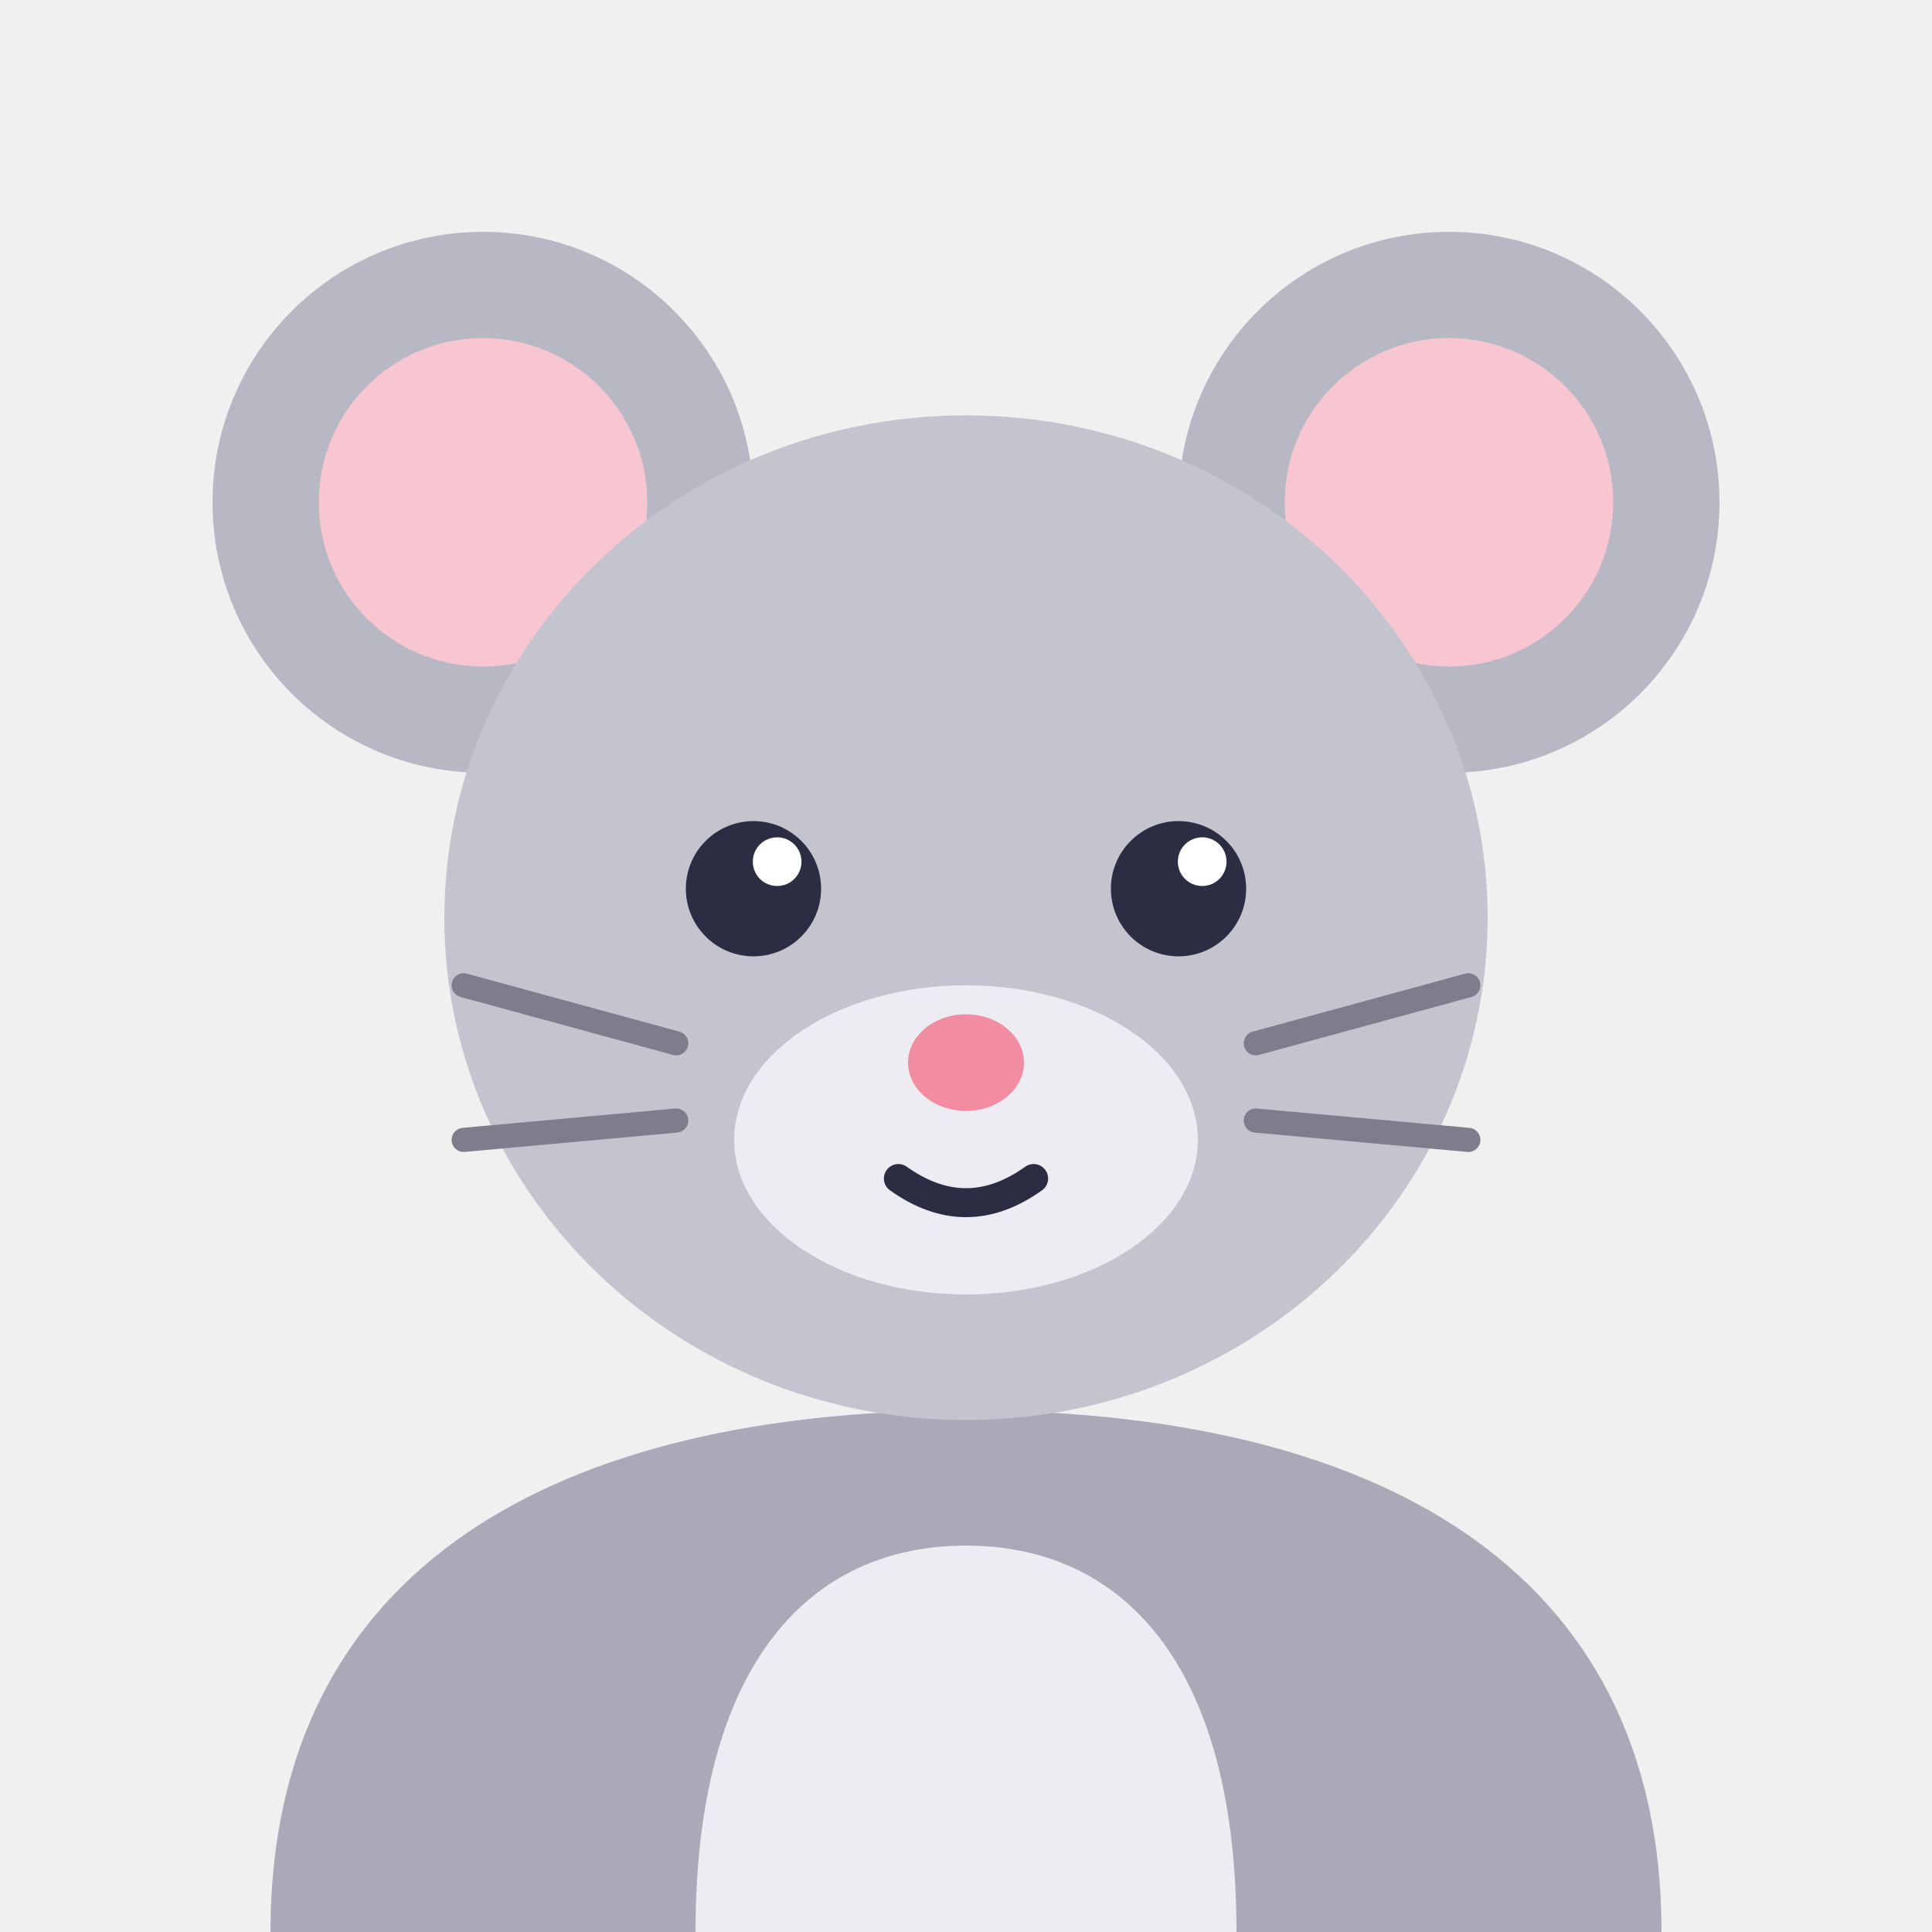
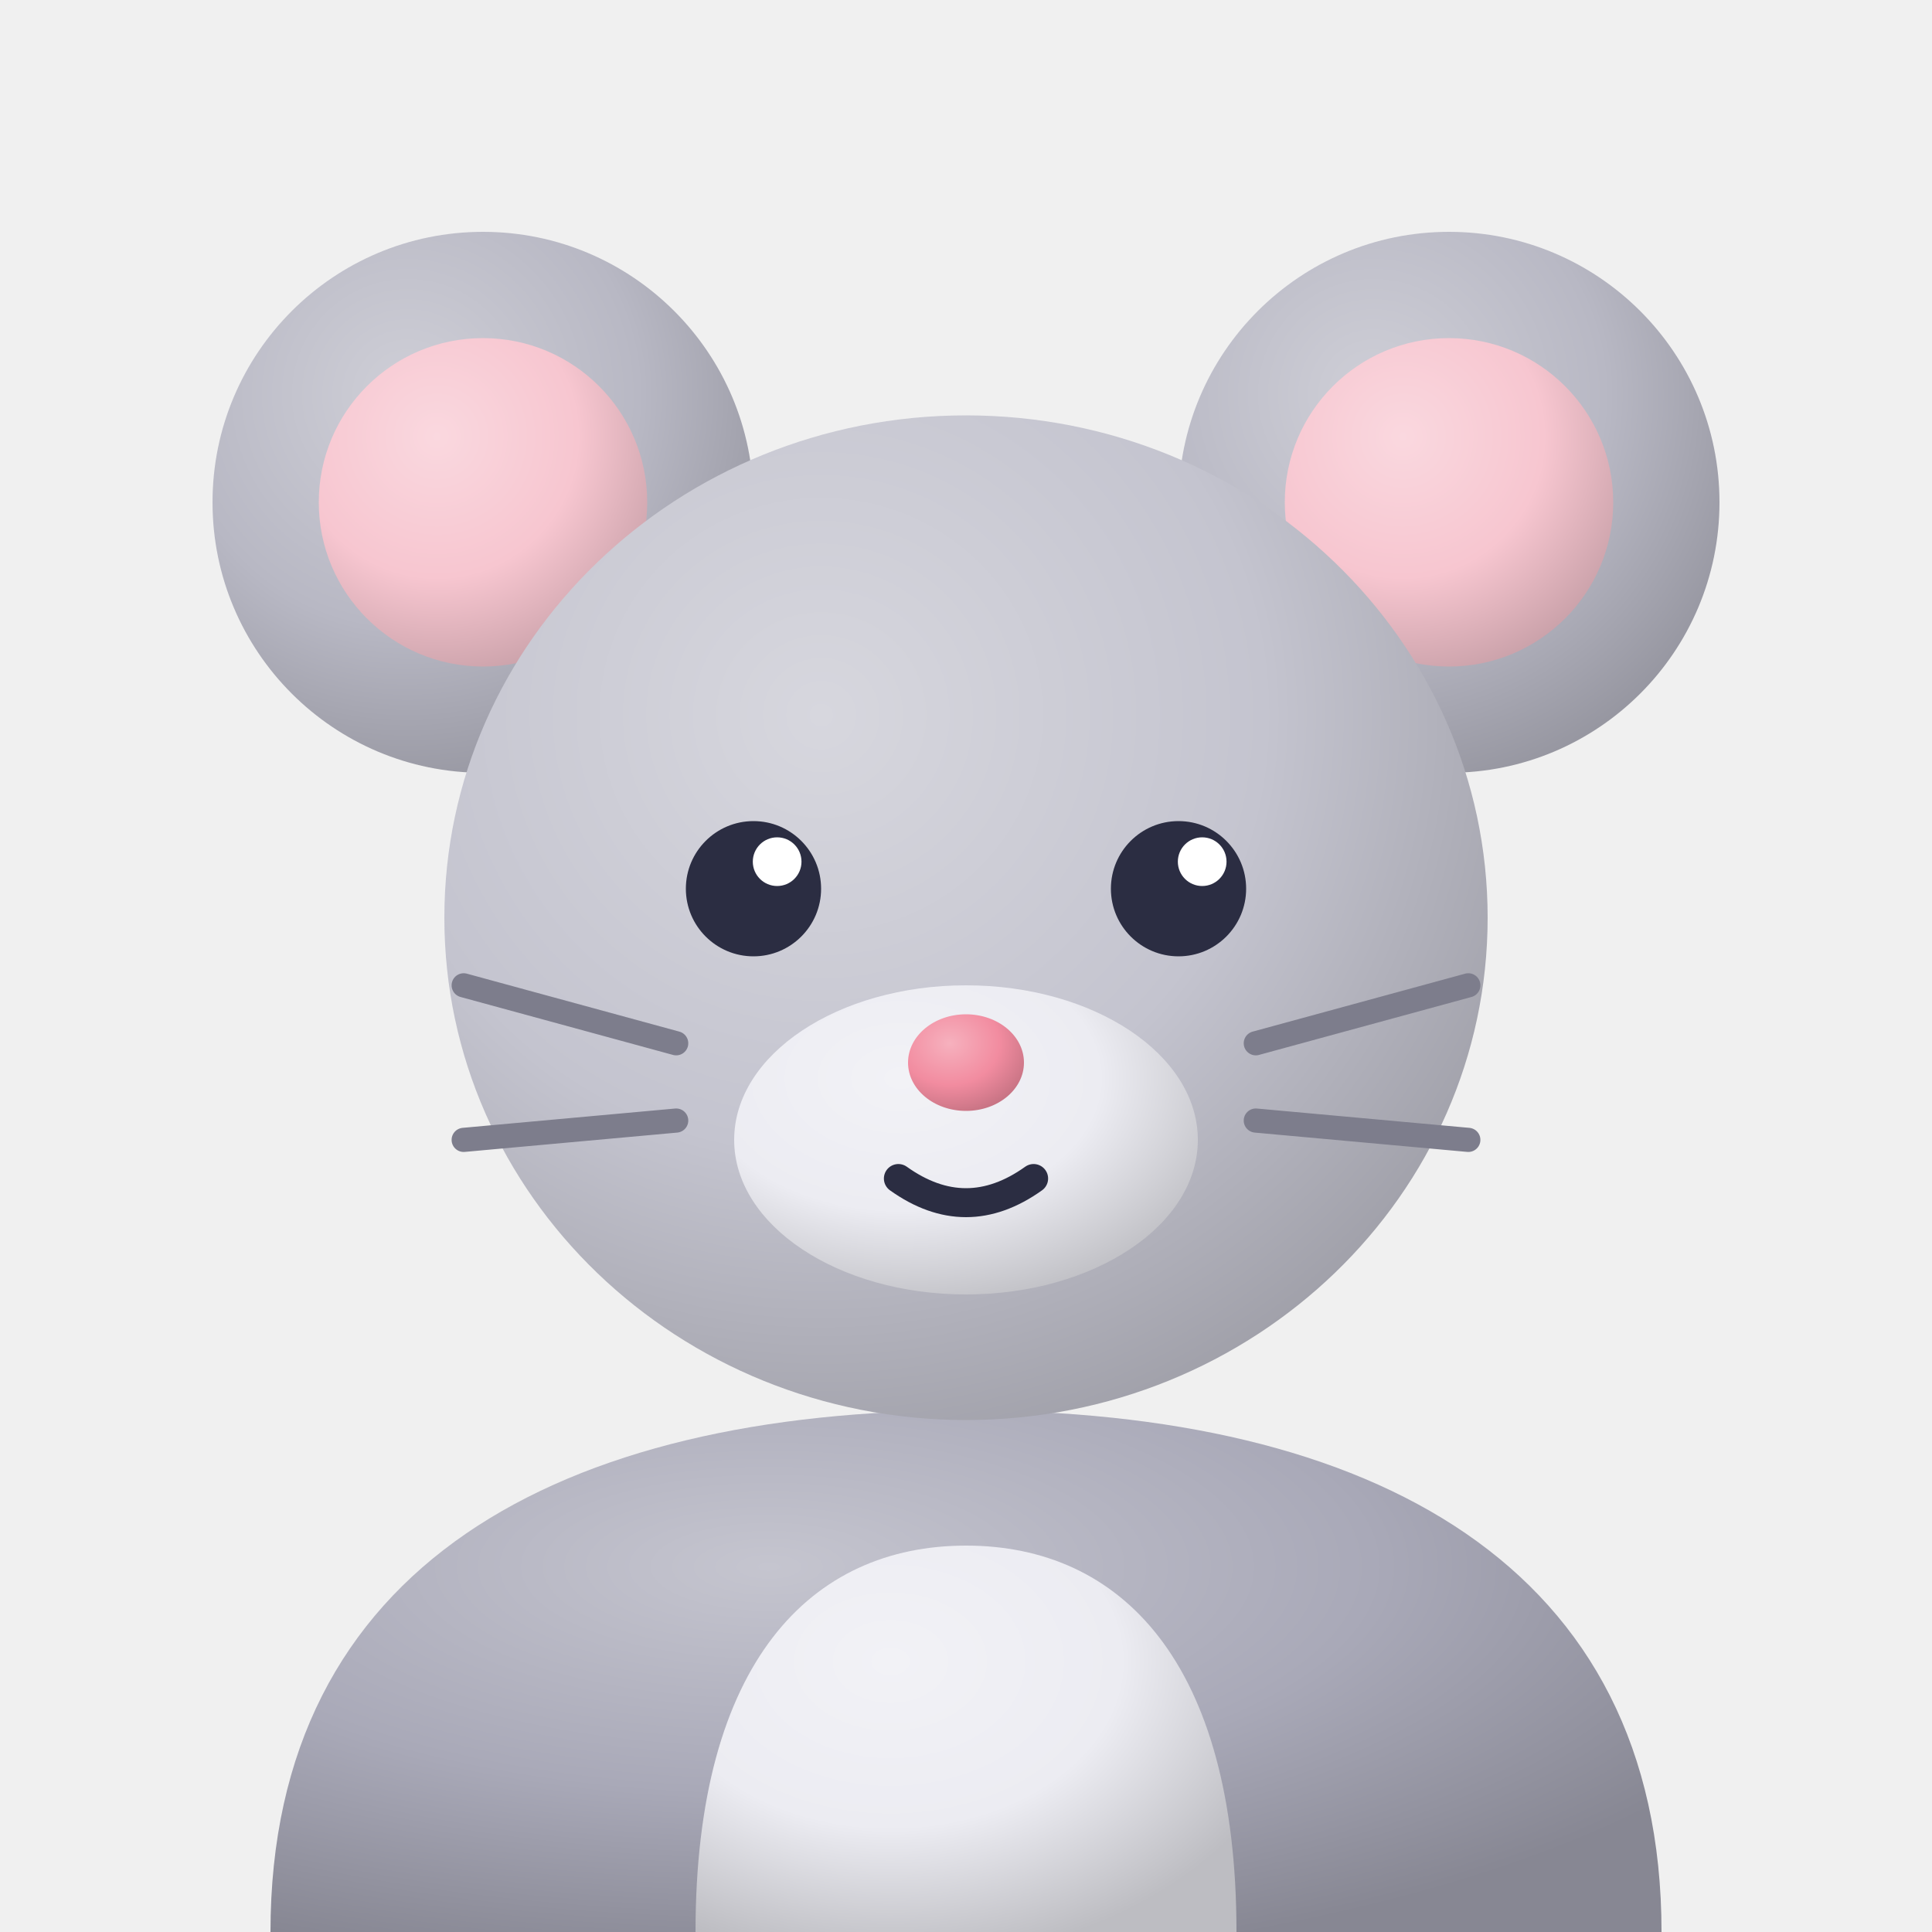
<svg xmlns="http://www.w3.org/2000/svg" viewBox="0 0 200 200">
-   <path d="M28 200 C28 162 58 146 100 146 C142 146 172 162 172 200 Z" fill="#A9A9B8" />
-   <path d="M72 200 C72 172 84 160 100 160 C116 160 128 172 128 200 Z" fill="#ECECF2" />
-   <circle cx="50" cy="52" r="28" fill="#B8B8C4" />
-   <circle cx="150" cy="52" r="28" fill="#B8B8C4" />
-   <circle cx="50" cy="52" r="17" fill="#F7C6D0" />
-   <circle cx="150" cy="52" r="17" fill="#F7C6D0" />
-   <ellipse cx="100" cy="95.0" rx="54.0" ry="52.0" fill="#C4C4CF" />
-   <ellipse cx="100" cy="118.0" rx="24.0" ry="16.0" fill="#ECECF2" />
-   <ellipse cx="100" cy="110.0" rx="6.0" ry="5.0" fill="#F28CA0" />
+   <defs>
+     <radialGradient id="sA9A9B8" cx="0.36" cy="0.3" r="0.78">
+       <stop offset="0" stop-color="#C5C5CF" />
+       <stop offset="0.55" stop-color="#A9A9B8" />
+       <stop offset="1" stop-color="#878793" />
+     </radialGradient>
+     <radialGradient id="sECECF2" cx="0.36" cy="0.3" r="0.78">
+       <stop offset="0" stop-color="#F2F2F6" />
+       <stop offset="0.55" stop-color="#ECECF2" />
+       <stop offset="1" stop-color="#BDBDC2" />
+     </radialGradient>
+     <radialGradient id="sB8B8C4" cx="0.36" cy="0.3" r="0.78">
+       <stop offset="0" stop-color="#CFCFD7" />
+       <stop offset="0.55" stop-color="#B8B8C4" />
+       <stop offset="1" stop-color="#93939D" />
+     </radialGradient>
+     <radialGradient id="sF7C6D0" cx="0.36" cy="0.3" r="0.78">
+       <stop offset="0" stop-color="#FAD8DF" />
+       <stop offset="0.55" stop-color="#F7C6D0" />
+       <stop offset="1" stop-color="#C69EA6" />
+     </radialGradient>
+     <radialGradient id="sC4C4CF" cx="0.36" cy="0.3" r="0.78">
+       <stop offset="0" stop-color="#D7D7DE" />
+       <stop offset="0.55" stop-color="#C4C4CF" />
+       <stop offset="1" stop-color="#9D9DA6" />
+     </radialGradient>
+     <radialGradient id="sF28CA0" cx="0.36" cy="0.3" r="0.78">
+       <stop offset="0" stop-color="#F6B1BE" />
+       <stop offset="0.55" stop-color="#F28CA0" />
+       <stop offset="1" stop-color="#C27080" />
+     </radialGradient>
+   </defs>
+   <path d="M28 200 C28 162 58 146 100 146 C142 146 172 162 172 200 Z" fill="url(#sA9A9B8)" />
+   <path d="M72 200 C72 172 84 160 100 160 C116 160 128 172 128 200 Z" fill="url(#sECECF2)" />
+   <circle cx="50" cy="52" r="28" fill="url(#sB8B8C4)" />
+   <circle cx="150" cy="52" r="28" fill="url(#sB8B8C4)" />
+   <circle cx="50" cy="52" r="17" fill="url(#sF7C6D0)" />
+   <circle cx="150" cy="52" r="17" fill="url(#sF7C6D0)" />
+   <ellipse cx="100" cy="95.0" rx="54.0" ry="52.0" fill="url(#sC4C4CF)" />
+   <ellipse cx="100" cy="118.0" rx="24.0" ry="16.0" fill="url(#sECECF2)" />
+   <ellipse cx="100" cy="110.0" rx="6.0" ry="5.0" fill="url(#sF28CA0)" />
  <circle cx="78.0" cy="92.0" r="7.0" fill="#2B2D42" />
  <circle cx="122.0" cy="92.0" r="7.0" fill="#2B2D42" />
  <circle cx="80.45" cy="89.2" r="2.52" fill="#fff" />
  <circle cx="124.45" cy="89.2" r="2.52" fill="#fff" />
  <path d="M93.0 122.0 Q100 127.0 107.0 122.0" fill="none" stroke="#2B2D42" stroke-width="3.0" stroke-linecap="round" />
  <path d="M70 108 L48 102" stroke="#7D7D8C" stroke-width="2.5" stroke-linecap="round" />
  <path d="M70 116 L48 118" stroke="#7D7D8C" stroke-width="2.5" stroke-linecap="round" />
  <path d="M130 108 L152 102" stroke="#7D7D8C" stroke-width="2.5" stroke-linecap="round" />
  <path d="M130 116 L152 118" stroke="#7D7D8C" stroke-width="2.5" stroke-linecap="round" />
</svg>
